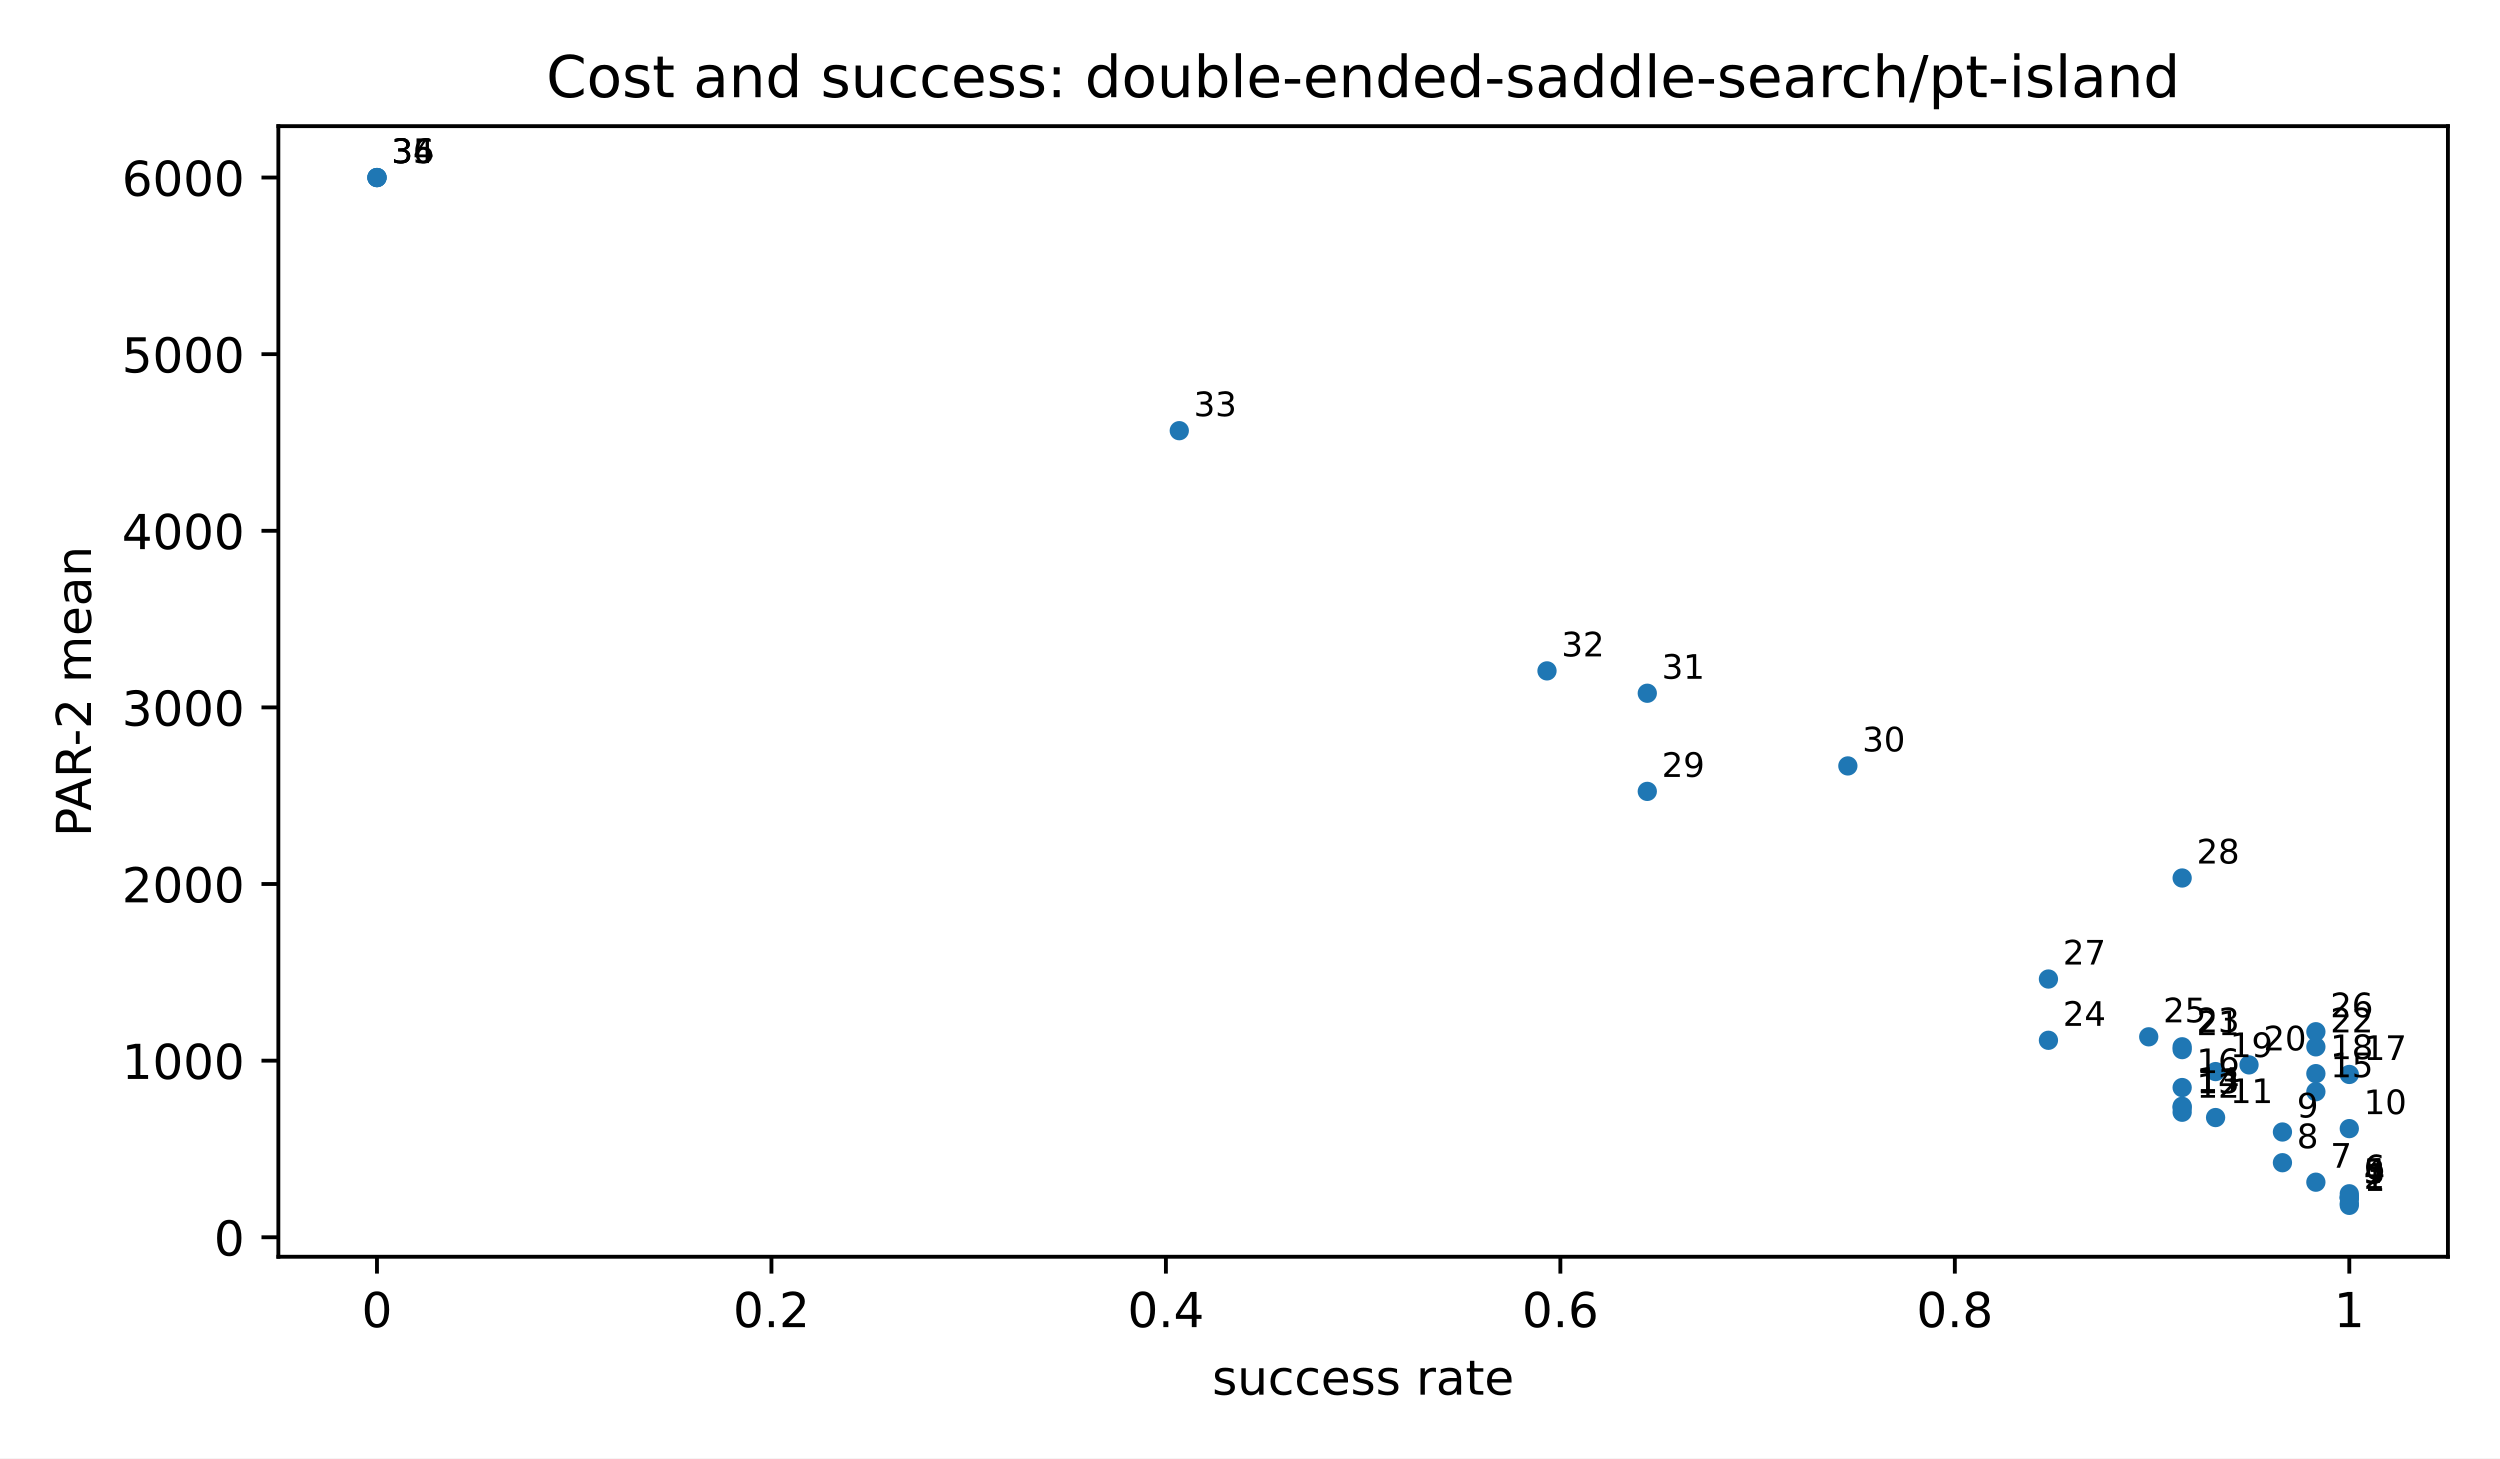
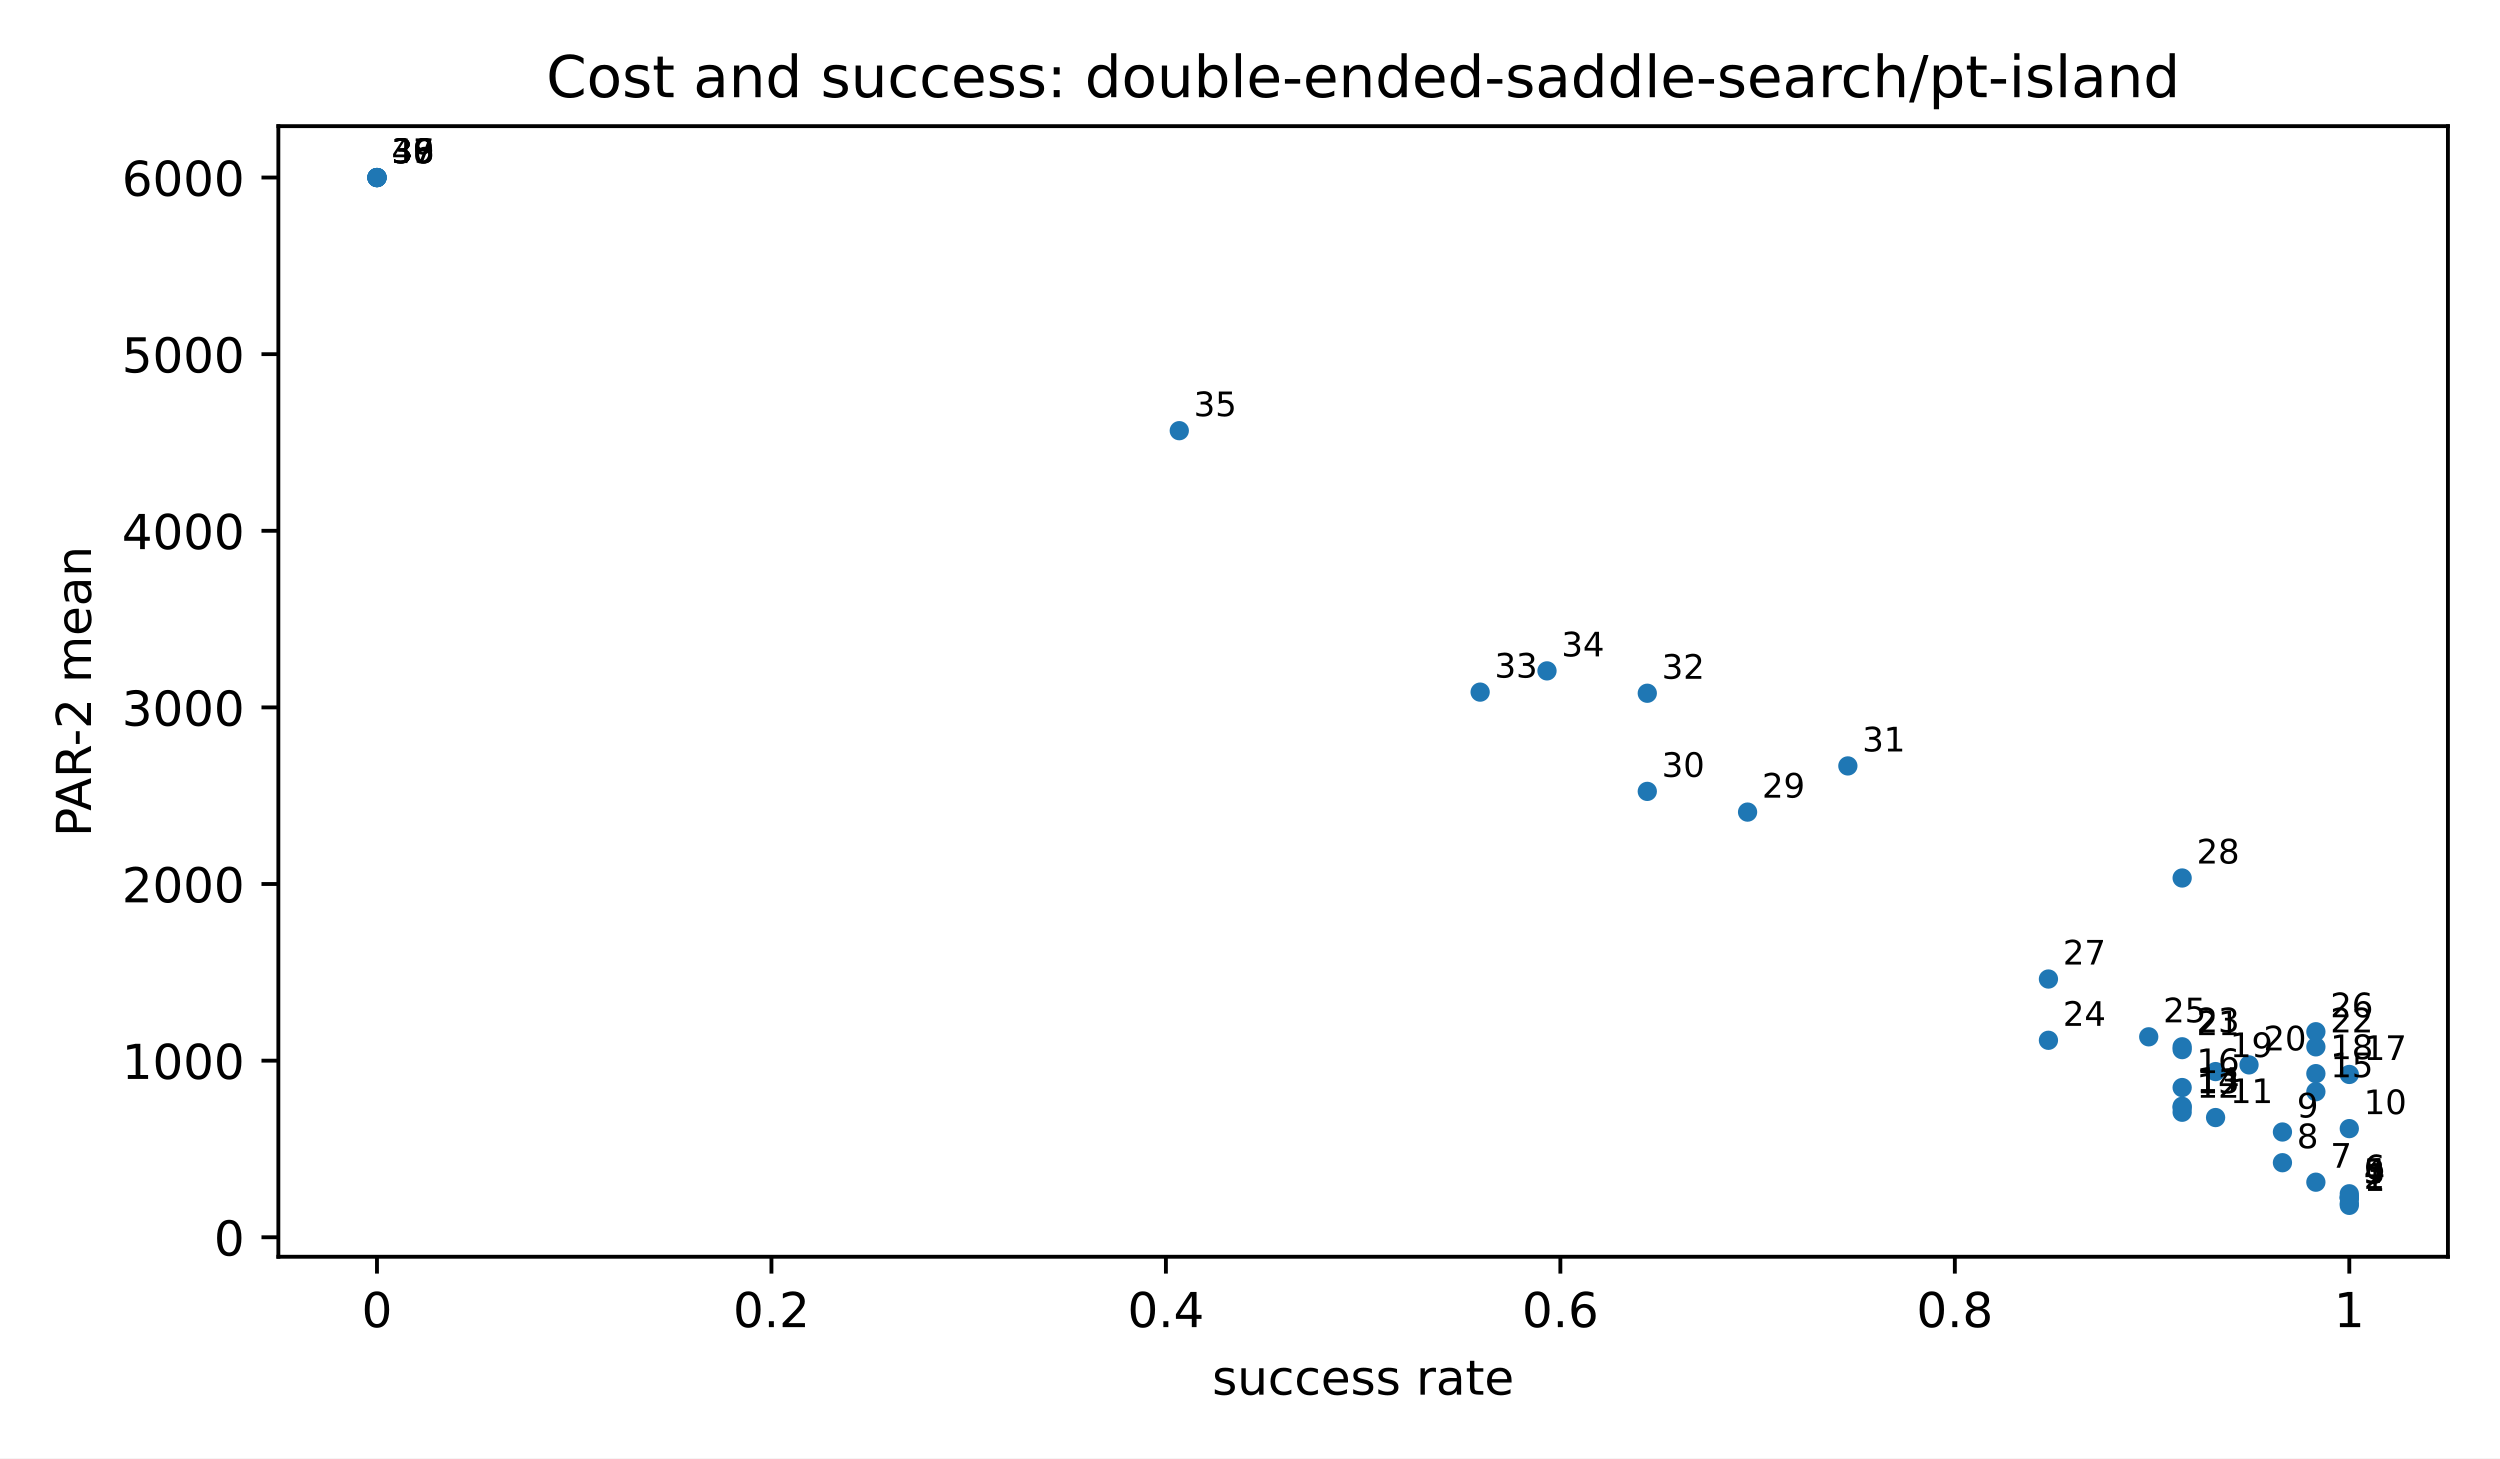
<svg xmlns="http://www.w3.org/2000/svg" xmlns:xlink="http://www.w3.org/1999/xlink" width="518.4pt" height="302.4pt" viewBox="0 0 518.4 302.4" version="1.1">
  <defs>
    <style type="text/css">*{stroke-linejoin: round; stroke-linecap: butt}</style>
  </defs>
  <g id="figure_1">
    <g id="patch_1">
      <path d="M 0 302.4  L 518.4 302.4  L 518.4 0  L 0 0  z " style="fill: #ffffff" />
    </g>
    <g id="axes_1">
      <g id="patch_2">
        <path d="M 57.72 260.6  L 507.6 260.6  L 507.6 26.16  L 57.72 26.16  z " style="fill: #ffffff" />
      </g>
      <g id="PathCollection_1">
        <defs>
          <path id="m2d8934182f" d="M 0 2  C 0.53 2 1.039 1.789 1.414 1.414  C 1.789 1.039 2 0.53 2 0  C 2 -0.53 1.789 -1.039 1.414 -1.414  C 1.039 -1.789 0.53 -2 0 -2  C -0.53 -2 -1.039 -1.789 -1.414 -1.414  C -1.789 -1.039 -2 -0.53 -2 0  C -2 0.53 -1.789 1.039 -1.414 1.414  C -1.039 1.789 -0.53 2 0 2  z " />
        </defs>
        <g clip-path="url(#pfbca4baf77)">
          <use xlink:href="#m2d8934182f" x="487.151" y="249.944" style="fill: #1f77b4" />
          <use xlink:href="#m2d8934182f" x="487.151" y="249.526" style="fill: #1f77b4" />
          <use xlink:href="#m2d8934182f" x="487.151" y="248.446" style="fill: #1f77b4" />
          <use xlink:href="#m2d8934182f" x="487.151" y="248.287" style="fill: #1f77b4" />
          <use xlink:href="#m2d8934182f" x="487.151" y="248.287" style="fill: #1f77b4" />
          <use xlink:href="#m2d8934182f" x="487.151" y="247.54" style="fill: #1f77b4" />
          <use xlink:href="#m2d8934182f" x="480.219" y="245.139" style="fill: #1f77b4" />
          <use xlink:href="#m2d8934182f" x="473.287" y="241.099" style="fill: #1f77b4" />
          <use xlink:href="#m2d8934182f" x="473.287" y="234.732" style="fill: #1f77b4" />
          <use xlink:href="#m2d8934182f" x="487.151" y="234.03" style="fill: #1f77b4" />
          <use xlink:href="#m2d8934182f" x="459.423" y="231.735" style="fill: #1f77b4" />
          <use xlink:href="#m2d8934182f" x="452.491" y="230.635" style="fill: #1f77b4" />
          <use xlink:href="#m2d8934182f" x="452.491" y="229.693" style="fill: #1f77b4" />
          <use xlink:href="#m2d8934182f" x="452.491" y="229.404" style="fill: #1f77b4" />
          <use xlink:href="#m2d8934182f" x="480.219" y="226.377" style="fill: #1f77b4" />
          <use xlink:href="#m2d8934182f" x="452.491" y="225.514" style="fill: #1f77b4" />
          <use xlink:href="#m2d8934182f" x="487.151" y="222.798" style="fill: #1f77b4" />
          <use xlink:href="#m2d8934182f" x="480.219" y="222.628" style="fill: #1f77b4" />
          <use xlink:href="#m2d8934182f" x="459.423" y="222.203" style="fill: #1f77b4" />
          <use xlink:href="#m2d8934182f" x="466.355" y="220.815" style="fill: #1f77b4" />
          <use xlink:href="#m2d8934182f" x="452.491" y="217.648" style="fill: #1f77b4" />
          <use xlink:href="#m2d8934182f" x="480.219" y="217.075" style="fill: #1f77b4" />
          <use xlink:href="#m2d8934182f" x="452.491" y="217.063" style="fill: #1f77b4" />
          <use xlink:href="#m2d8934182f" x="424.764" y="215.715" style="fill: #1f77b4" />
          <use xlink:href="#m2d8934182f" x="445.56" y="214.994" style="fill: #1f77b4" />
          <use xlink:href="#m2d8934182f" x="480.219" y="213.938" style="fill: #1f77b4" />
          <use xlink:href="#m2d8934182f" x="424.764" y="203.01" style="fill: #1f77b4" />
          <use xlink:href="#m2d8934182f" x="452.491" y="182.062" style="fill: #1f77b4" />
+           <use xlink:href="#m2d8934182f" x="362.377" y="168.396" style="fill: #1f77b4" />
          <use xlink:href="#m2d8934182f" x="341.581" y="164.102" style="fill: #1f77b4" />
          <use xlink:href="#m2d8934182f" x="383.172" y="158.823" style="fill: #1f77b4" />
          <use xlink:href="#m2d8934182f" x="341.581" y="143.751" style="fill: #1f77b4" />
+           <use xlink:href="#m2d8934182f" x="306.922" y="143.518" style="fill: #1f77b4" />
          <use xlink:href="#m2d8934182f" x="320.785" y="139.115" style="fill: #1f77b4" />
          <use xlink:href="#m2d8934182f" x="244.535" y="89.306" style="fill: #1f77b4" />
+           <use xlink:href="#m2d8934182f" x="78.169" y="36.816" style="fill: #1f77b4" />
+           <use xlink:href="#m2d8934182f" x="78.169" y="36.816" style="fill: #1f77b4" />
          <use xlink:href="#m2d8934182f" x="78.169" y="36.816" style="fill: #1f77b4" />
          <use xlink:href="#m2d8934182f" x="78.169" y="36.816" style="fill: #1f77b4" />
          <use xlink:href="#m2d8934182f" x="78.169" y="36.816" style="fill: #1f77b4" />
        </g>
      </g>
      <g id="matplotlib.axis_1">
        <g id="xtick_1">
          <g id="line2d_1">
            <defs>
              <path id="m8ea4d47d77" d="M 0 0  L 0 3.5  " style="stroke: #000000; stroke-width: 0.8" />
            </defs>
            <g>
              <use xlink:href="#m8ea4d47d77" x="78.169" y="260.6" style="stroke: #000000; stroke-width: 0.8" />
            </g>
          </g>
          <g id="text_1">
            <text style="font-size: 10px; font-family: 'DejaVu Sans', 'Bitstream Vera Sans', 'Computer Modern Sans Serif', 'Lucida Grande', 'Verdana', 'Geneva', 'Lucid', 'Arial', 'Helvetica', 'Avant Garde', sans-serif; text-anchor: middle" x="78.169" y="275.198" transform="rotate(-0 78.16909 275.1977)">0</text>
          </g>
        </g>
        <g id="xtick_2">
          <g id="line2d_2">
            <g>
              <use xlink:href="#m8ea4d47d77" x="159.965" y="260.6" style="stroke: #000000; stroke-width: 0.8" />
            </g>
          </g>
          <g id="text_2">
            <text style="font-size: 10px; font-family: 'DejaVu Sans', 'Bitstream Vera Sans', 'Computer Modern Sans Serif', 'Lucida Grande', 'Verdana', 'Geneva', 'Lucid', 'Arial', 'Helvetica', 'Avant Garde', sans-serif; text-anchor: middle" x="159.965" y="275.198" transform="rotate(-0 159.9655 275.1977)">0.2</text>
          </g>
        </g>
        <g id="xtick_3">
          <g id="line2d_3">
            <g>
              <use xlink:href="#m8ea4d47d77" x="241.762" y="260.6" style="stroke: #000000; stroke-width: 0.8" />
            </g>
          </g>
          <g id="text_3">
            <text style="font-size: 10px; font-family: 'DejaVu Sans', 'Bitstream Vera Sans', 'Computer Modern Sans Serif', 'Lucida Grande', 'Verdana', 'Geneva', 'Lucid', 'Arial', 'Helvetica', 'Avant Garde', sans-serif; text-anchor: middle" x="241.762" y="275.198" transform="rotate(-0 241.7618 275.1977)">0.4</text>
          </g>
        </g>
        <g id="xtick_4">
          <g id="line2d_4">
            <g>
              <use xlink:href="#m8ea4d47d77" x="323.558" y="260.6" style="stroke: #000000; stroke-width: 0.8" />
            </g>
          </g>
          <g id="text_4">
            <text style="font-size: 10px; font-family: 'DejaVu Sans', 'Bitstream Vera Sans', 'Computer Modern Sans Serif', 'Lucida Grande', 'Verdana', 'Geneva', 'Lucid', 'Arial', 'Helvetica', 'Avant Garde', sans-serif; text-anchor: middle" x="323.558" y="275.198" transform="rotate(-0 323.5582 275.1977)">0.6</text>
          </g>
        </g>
        <g id="xtick_5">
          <g id="line2d_5">
            <g>
              <use xlink:href="#m8ea4d47d77" x="405.355" y="260.6" style="stroke: #000000; stroke-width: 0.8" />
            </g>
          </g>
          <g id="text_5">
            <text style="font-size: 10px; font-family: 'DejaVu Sans', 'Bitstream Vera Sans', 'Computer Modern Sans Serif', 'Lucida Grande', 'Verdana', 'Geneva', 'Lucid', 'Arial', 'Helvetica', 'Avant Garde', sans-serif; text-anchor: middle" x="405.355" y="275.198" transform="rotate(-0 405.3545 275.1977)">0.8</text>
          </g>
        </g>
        <g id="xtick_6">
          <g id="line2d_6">
            <g>
              <use xlink:href="#m8ea4d47d77" x="487.151" y="260.6" style="stroke: #000000; stroke-width: 0.8" />
            </g>
          </g>
          <g id="text_6">
            <text style="font-size: 10px; font-family: 'DejaVu Sans', 'Bitstream Vera Sans', 'Computer Modern Sans Serif', 'Lucida Grande', 'Verdana', 'Geneva', 'Lucid', 'Arial', 'Helvetica', 'Avant Garde', sans-serif; text-anchor: middle" x="487.151" y="275.198" transform="rotate(-0 487.1509 275.1977)">1</text>
          </g>
        </g>
        <g id="text_7">
          <text style="font-size: 10px; font-family: 'DejaVu Sans', 'Bitstream Vera Sans', 'Computer Modern Sans Serif', 'Lucida Grande', 'Verdana', 'Geneva', 'Lucid', 'Arial', 'Helvetica', 'Avant Garde', sans-serif; text-anchor: middle" x="282.66" y="289.198" transform="rotate(-0 282.66 289.1977)">success rate</text>
        </g>
      </g>
      <g id="matplotlib.axis_2">
        <g id="ytick_1">
          <g id="line2d_7">
            <defs>
              <path id="md659df78fa" d="M 0 0  L -3.5 0  " style="stroke: #000000; stroke-width: 0.8" />
            </defs>
            <g>
              <use xlink:href="#md659df78fa" x="57.72" y="256.56" style="stroke: #000000; stroke-width: 0.8" />
            </g>
          </g>
          <g id="text_8">
            <text style="font-size: 10px; font-family: 'DejaVu Sans', 'Bitstream Vera Sans', 'Computer Modern Sans Serif', 'Lucida Grande', 'Verdana', 'Geneva', 'Lucid', 'Arial', 'Helvetica', 'Avant Garde', sans-serif; text-anchor: end" x="50.72" y="260.358" transform="rotate(-0 50.72 260.3583)">0</text>
          </g>
        </g>
        <g id="ytick_2">
          <g id="line2d_8">
            <g>
              <use xlink:href="#md659df78fa" x="57.72" y="219.936" style="stroke: #000000; stroke-width: 0.8" />
            </g>
          </g>
          <g id="text_9">
            <text style="font-size: 10px; font-family: 'DejaVu Sans', 'Bitstream Vera Sans', 'Computer Modern Sans Serif', 'Lucida Grande', 'Verdana', 'Geneva', 'Lucid', 'Arial', 'Helvetica', 'Avant Garde', sans-serif; text-anchor: end" x="50.72" y="223.734" transform="rotate(-0 50.72 223.7345)">1000</text>
          </g>
        </g>
        <g id="ytick_3">
          <g id="line2d_9">
            <g>
              <use xlink:href="#md659df78fa" x="57.72" y="183.312" style="stroke: #000000; stroke-width: 0.8" />
            </g>
          </g>
          <g id="text_10">
            <text style="font-size: 10px; font-family: 'DejaVu Sans', 'Bitstream Vera Sans', 'Computer Modern Sans Serif', 'Lucida Grande', 'Verdana', 'Geneva', 'Lucid', 'Arial', 'Helvetica', 'Avant Garde', sans-serif; text-anchor: end" x="50.72" y="187.111" transform="rotate(-0 50.72 187.1106)">2000</text>
          </g>
        </g>
        <g id="ytick_4">
          <g id="line2d_10">
            <g>
              <use xlink:href="#md659df78fa" x="57.72" y="146.688" style="stroke: #000000; stroke-width: 0.8" />
            </g>
          </g>
          <g id="text_11">
            <text style="font-size: 10px; font-family: 'DejaVu Sans', 'Bitstream Vera Sans', 'Computer Modern Sans Serif', 'Lucida Grande', 'Verdana', 'Geneva', 'Lucid', 'Arial', 'Helvetica', 'Avant Garde', sans-serif; text-anchor: end" x="50.72" y="150.487" transform="rotate(-0 50.72 150.4868)">3000</text>
          </g>
        </g>
        <g id="ytick_5">
          <g id="line2d_11">
            <g>
              <use xlink:href="#md659df78fa" x="57.72" y="110.064" style="stroke: #000000; stroke-width: 0.8" />
            </g>
          </g>
          <g id="text_12">
            <text style="font-size: 10px; font-family: 'DejaVu Sans', 'Bitstream Vera Sans', 'Computer Modern Sans Serif', 'Lucida Grande', 'Verdana', 'Geneva', 'Lucid', 'Arial', 'Helvetica', 'Avant Garde', sans-serif; text-anchor: end" x="50.72" y="113.863" transform="rotate(-0 50.72 113.8629)">4000</text>
          </g>
        </g>
        <g id="ytick_6">
          <g id="line2d_12">
            <g>
              <use xlink:href="#md659df78fa" x="57.72" y="73.44" style="stroke: #000000; stroke-width: 0.8" />
            </g>
          </g>
          <g id="text_13">
            <text style="font-size: 10px; font-family: 'DejaVu Sans', 'Bitstream Vera Sans', 'Computer Modern Sans Serif', 'Lucida Grande', 'Verdana', 'Geneva', 'Lucid', 'Arial', 'Helvetica', 'Avant Garde', sans-serif; text-anchor: end" x="50.72" y="77.239" transform="rotate(-0 50.72 77.23905)">5000</text>
          </g>
        </g>
        <g id="ytick_7">
          <g id="line2d_13">
            <g>
              <use xlink:href="#md659df78fa" x="57.72" y="36.816" style="stroke: #000000; stroke-width: 0.8" />
            </g>
          </g>
          <g id="text_14">
            <text style="font-size: 10px; font-family: 'DejaVu Sans', 'Bitstream Vera Sans', 'Computer Modern Sans Serif', 'Lucida Grande', 'Verdana', 'Geneva', 'Lucid', 'Arial', 'Helvetica', 'Avant Garde', sans-serif; text-anchor: end" x="50.72" y="40.615" transform="rotate(-0 50.72 40.61519)">6000</text>
          </g>
        </g>
        <g id="text_15">
          <text style="font-size: 10px; font-family: 'DejaVu Sans', 'Bitstream Vera Sans', 'Computer Modern Sans Serif', 'Lucida Grande', 'Verdana', 'Geneva', 'Lucid', 'Arial', 'Helvetica', 'Avant Garde', sans-serif; text-anchor: middle" x="18.868" y="143.38" transform="rotate(-90 18.86766 143.38)">PAR-2 mean</text>
        </g>
      </g>
      <g id="patch_3">
        <path d="M 57.72 260.6  L 57.72 26.16  " style="fill: none; stroke: #000000; stroke-width: 0.8; stroke-linejoin: miter; stroke-linecap: square" />
      </g>
      <g id="patch_4">
        <path d="M 507.6 260.6  L 507.6 26.16  " style="fill: none; stroke: #000000; stroke-width: 0.8; stroke-linejoin: miter; stroke-linecap: square" />
      </g>
      <g id="patch_5">
        <path d="M 57.72 260.6  L 507.6 260.6  " style="fill: none; stroke: #000000; stroke-width: 0.8; stroke-linejoin: miter; stroke-linecap: square" />
      </g>
      <g id="patch_6">
        <path d="M 57.72 26.16  L 507.6 26.16  " style="fill: none; stroke: #000000; stroke-width: 0.8; stroke-linejoin: miter; stroke-linecap: square" />
      </g>
      <g id="text_16">
        <text style="font-size: 7px; font-family: 'DejaVu Sans', 'Bitstream Vera Sans', 'Computer Modern Sans Serif', 'Lucida Grande', 'Verdana', 'Geneva', 'Lucid', 'Arial', 'Helvetica', 'Avant Garde', sans-serif; text-anchor: start" x="490.151" y="246.944" transform="rotate(-0 490.1509 246.9436)">1</text>
      </g>
      <g id="text_17">
        <text style="font-size: 7px; font-family: 'DejaVu Sans', 'Bitstream Vera Sans', 'Computer Modern Sans Serif', 'Lucida Grande', 'Verdana', 'Geneva', 'Lucid', 'Arial', 'Helvetica', 'Avant Garde', sans-serif; text-anchor: start" x="490.151" y="246.526" transform="rotate(-0 490.1509 246.5259)">2</text>
      </g>
      <g id="text_18">
        <text style="font-size: 7px; font-family: 'DejaVu Sans', 'Bitstream Vera Sans', 'Computer Modern Sans Serif', 'Lucida Grande', 'Verdana', 'Geneva', 'Lucid', 'Arial', 'Helvetica', 'Avant Garde', sans-serif; text-anchor: start" x="490.151" y="245.446" transform="rotate(-0 490.1509 245.4464)">3</text>
      </g>
      <g id="text_19">
        <text style="font-size: 7px; font-family: 'DejaVu Sans', 'Bitstream Vera Sans', 'Computer Modern Sans Serif', 'Lucida Grande', 'Verdana', 'Geneva', 'Lucid', 'Arial', 'Helvetica', 'Avant Garde', sans-serif; text-anchor: start" x="490.151" y="245.287" transform="rotate(-0 490.1509 245.2869)">4</text>
      </g>
      <g id="text_20">
        <text style="font-size: 7px; font-family: 'DejaVu Sans', 'Bitstream Vera Sans', 'Computer Modern Sans Serif', 'Lucida Grande', 'Verdana', 'Geneva', 'Lucid', 'Arial', 'Helvetica', 'Avant Garde', sans-serif; text-anchor: start" x="490.151" y="245.287" transform="rotate(-0 490.1509 245.2869)">5</text>
      </g>
      <g id="text_21">
        <text style="font-size: 7px; font-family: 'DejaVu Sans', 'Bitstream Vera Sans', 'Computer Modern Sans Serif', 'Lucida Grande', 'Verdana', 'Geneva', 'Lucid', 'Arial', 'Helvetica', 'Avant Garde', sans-serif; text-anchor: start" x="490.151" y="244.54" transform="rotate(-0 490.1509 244.5401)">6</text>
      </g>
      <g id="text_22">
        <text style="font-size: 7px; font-family: 'DejaVu Sans', 'Bitstream Vera Sans', 'Computer Modern Sans Serif', 'Lucida Grande', 'Verdana', 'Geneva', 'Lucid', 'Arial', 'Helvetica', 'Avant Garde', sans-serif; text-anchor: start" x="483.219" y="242.139" transform="rotate(-0 483.219 242.1391)">7</text>
      </g>
      <g id="text_23">
        <text style="font-size: 7px; font-family: 'DejaVu Sans', 'Bitstream Vera Sans', 'Computer Modern Sans Serif', 'Lucida Grande', 'Verdana', 'Geneva', 'Lucid', 'Arial', 'Helvetica', 'Avant Garde', sans-serif; text-anchor: start" x="476.287" y="238.099" transform="rotate(-0 476.2871 238.0993)">8</text>
      </g>
      <g id="text_24">
        <text style="font-size: 7px; font-family: 'DejaVu Sans', 'Bitstream Vera Sans', 'Computer Modern Sans Serif', 'Lucida Grande', 'Verdana', 'Geneva', 'Lucid', 'Arial', 'Helvetica', 'Avant Garde', sans-serif; text-anchor: start" x="476.287" y="231.732" transform="rotate(-0 476.2871 231.7323)">9</text>
      </g>
      <g id="text_25">
        <text style="font-size: 7px; font-family: 'DejaVu Sans', 'Bitstream Vera Sans', 'Computer Modern Sans Serif', 'Lucida Grande', 'Verdana', 'Geneva', 'Lucid', 'Arial', 'Helvetica', 'Avant Garde', sans-serif; text-anchor: start" x="490.151" y="231.03" transform="rotate(-0 490.1509 231.0303)">10</text>
      </g>
      <g id="text_26">
        <text style="font-size: 7px; font-family: 'DejaVu Sans', 'Bitstream Vera Sans', 'Computer Modern Sans Serif', 'Lucida Grande', 'Verdana', 'Geneva', 'Lucid', 'Arial', 'Helvetica', 'Avant Garde', sans-serif; text-anchor: start" x="462.423" y="228.735" transform="rotate(-0 462.4233 228.7347)">11</text>
      </g>
      <g id="text_27">
        <text style="font-size: 7px; font-family: 'DejaVu Sans', 'Bitstream Vera Sans', 'Computer Modern Sans Serif', 'Lucida Grande', 'Verdana', 'Geneva', 'Lucid', 'Arial', 'Helvetica', 'Avant Garde', sans-serif; text-anchor: start" x="455.491" y="227.635" transform="rotate(-0 455.4914 227.6354)">12</text>
      </g>
      <g id="text_28">
        <text style="font-size: 7px; font-family: 'DejaVu Sans', 'Bitstream Vera Sans', 'Computer Modern Sans Serif', 'Lucida Grande', 'Verdana', 'Geneva', 'Lucid', 'Arial', 'Helvetica', 'Avant Garde', sans-serif; text-anchor: start" x="455.491" y="226.693" transform="rotate(-0 455.4914 226.6931)">13</text>
      </g>
      <g id="text_29">
        <text style="font-size: 7px; font-family: 'DejaVu Sans', 'Bitstream Vera Sans', 'Computer Modern Sans Serif', 'Lucida Grande', 'Verdana', 'Geneva', 'Lucid', 'Arial', 'Helvetica', 'Avant Garde', sans-serif; text-anchor: start" x="455.491" y="226.404" transform="rotate(-0 455.4914 226.4045)">14</text>
      </g>
      <g id="text_30">
        <text style="font-size: 7px; font-family: 'DejaVu Sans', 'Bitstream Vera Sans', 'Computer Modern Sans Serif', 'Lucida Grande', 'Verdana', 'Geneva', 'Lucid', 'Arial', 'Helvetica', 'Avant Garde', sans-serif; text-anchor: start" x="483.219" y="223.377" transform="rotate(-0 483.219 223.3771)">15</text>
      </g>
      <g id="text_31">
        <text style="font-size: 7px; font-family: 'DejaVu Sans', 'Bitstream Vera Sans', 'Computer Modern Sans Serif', 'Lucida Grande', 'Verdana', 'Geneva', 'Lucid', 'Arial', 'Helvetica', 'Avant Garde', sans-serif; text-anchor: start" x="455.491" y="222.514" transform="rotate(-0 455.4914 222.5143)">16</text>
      </g>
      <g id="text_32">
        <text style="font-size: 7px; font-family: 'DejaVu Sans', 'Bitstream Vera Sans', 'Computer Modern Sans Serif', 'Lucida Grande', 'Verdana', 'Geneva', 'Lucid', 'Arial', 'Helvetica', 'Avant Garde', sans-serif; text-anchor: start" x="490.151" y="219.798" transform="rotate(-0 490.1509 219.7979)">17</text>
      </g>
      <g id="text_33">
        <text style="font-size: 7px; font-family: 'DejaVu Sans', 'Bitstream Vera Sans', 'Computer Modern Sans Serif', 'Lucida Grande', 'Verdana', 'Geneva', 'Lucid', 'Arial', 'Helvetica', 'Avant Garde', sans-serif; text-anchor: start" x="483.219" y="219.628" transform="rotate(-0 483.219 219.6284)">18</text>
      </g>
      <g id="text_34">
        <text style="font-size: 7px; font-family: 'DejaVu Sans', 'Bitstream Vera Sans', 'Computer Modern Sans Serif', 'Lucida Grande', 'Verdana', 'Geneva', 'Lucid', 'Arial', 'Helvetica', 'Avant Garde', sans-serif; text-anchor: start" x="462.423" y="219.203" transform="rotate(-0 462.4233 219.2026)">19</text>
      </g>
      <g id="text_35">
        <text style="font-size: 7px; font-family: 'DejaVu Sans', 'Bitstream Vera Sans', 'Computer Modern Sans Serif', 'Lucida Grande', 'Verdana', 'Geneva', 'Lucid', 'Arial', 'Helvetica', 'Avant Garde', sans-serif; text-anchor: start" x="469.355" y="217.815" transform="rotate(-0 469.3552 217.8153)">20</text>
      </g>
      <g id="text_36">
        <text style="font-size: 7px; font-family: 'DejaVu Sans', 'Bitstream Vera Sans', 'Computer Modern Sans Serif', 'Lucida Grande', 'Verdana', 'Geneva', 'Lucid', 'Arial', 'Helvetica', 'Avant Garde', sans-serif; text-anchor: start" x="455.491" y="214.648" transform="rotate(-0 455.4914 214.6482)">21</text>
      </g>
      <g id="text_37">
        <text style="font-size: 7px; font-family: 'DejaVu Sans', 'Bitstream Vera Sans', 'Computer Modern Sans Serif', 'Lucida Grande', 'Verdana', 'Geneva', 'Lucid', 'Arial', 'Helvetica', 'Avant Garde', sans-serif; text-anchor: start" x="483.219" y="214.075" transform="rotate(-0 483.219 214.0747)">22</text>
      </g>
      <g id="text_38">
        <text style="font-size: 7px; font-family: 'DejaVu Sans', 'Bitstream Vera Sans', 'Computer Modern Sans Serif', 'Lucida Grande', 'Verdana', 'Geneva', 'Lucid', 'Arial', 'Helvetica', 'Avant Garde', sans-serif; text-anchor: start" x="455.491" y="214.063" transform="rotate(-0 455.4914 214.0635)">23</text>
      </g>
      <g id="text_39">
        <text style="font-size: 7px; font-family: 'DejaVu Sans', 'Bitstream Vera Sans', 'Computer Modern Sans Serif', 'Lucida Grande', 'Verdana', 'Geneva', 'Lucid', 'Arial', 'Helvetica', 'Avant Garde', sans-serif; text-anchor: start" x="427.764" y="212.715" transform="rotate(-0 427.7639 212.7146)">24</text>
      </g>
      <g id="text_40">
        <text style="font-size: 7px; font-family: 'DejaVu Sans', 'Bitstream Vera Sans', 'Computer Modern Sans Serif', 'Lucida Grande', 'Verdana', 'Geneva', 'Lucid', 'Arial', 'Helvetica', 'Avant Garde', sans-serif; text-anchor: start" x="448.56" y="211.994" transform="rotate(-0 448.5595 211.9939)">25</text>
      </g>
      <g id="text_41">
        <text style="font-size: 7px; font-family: 'DejaVu Sans', 'Bitstream Vera Sans', 'Computer Modern Sans Serif', 'Lucida Grande', 'Verdana', 'Geneva', 'Lucid', 'Arial', 'Helvetica', 'Avant Garde', sans-serif; text-anchor: start" x="483.219" y="210.938" transform="rotate(-0 483.219 210.938)">26</text>
      </g>
      <g id="text_42">
        <text style="font-size: 7px; font-family: 'DejaVu Sans', 'Bitstream Vera Sans', 'Computer Modern Sans Serif', 'Lucida Grande', 'Verdana', 'Geneva', 'Lucid', 'Arial', 'Helvetica', 'Avant Garde', sans-serif; text-anchor: start" x="427.764" y="200.01" transform="rotate(-0 427.7639 200.0105)">27</text>
      </g>
      <g id="text_43">
        <text style="font-size: 7px; font-family: 'DejaVu Sans', 'Bitstream Vera Sans', 'Computer Modern Sans Serif', 'Lucida Grande', 'Verdana', 'Geneva', 'Lucid', 'Arial', 'Helvetica', 'Avant Garde', sans-serif; text-anchor: start" x="455.491" y="179.062" transform="rotate(-0 455.4914 179.0622)">28</text>
      </g>
      <g id="text_44">
-         <text style="font-size: 7px; font-family: 'DejaVu Sans', 'Bitstream Vera Sans', 'Computer Modern Sans Serif', 'Lucida Grande', 'Verdana', 'Geneva', 'Lucid', 'Arial', 'Helvetica', 'Avant Garde', sans-serif; text-anchor: start" x="344.581" y="161.102" transform="rotate(-0 344.5811 161.1017)">29</text>
+         <text style="font-size: 7px; font-family: 'DejaVu Sans', 'Bitstream Vera Sans', 'Computer Modern Sans Serif', 'Lucida Grande', 'Verdana', 'Geneva', 'Lucid', 'Arial', 'Helvetica', 'Avant Garde', sans-serif; text-anchor: start" x="365.377" y="165.396" transform="rotate(-0 365.3768 165.396)">29</text>
      </g>
      <g id="text_45">
-         <text style="font-size: 7px; font-family: 'DejaVu Sans', 'Bitstream Vera Sans', 'Computer Modern Sans Serif', 'Lucida Grande', 'Verdana', 'Geneva', 'Lucid', 'Arial', 'Helvetica', 'Avant Garde', sans-serif; text-anchor: start" x="386.172" y="155.823" transform="rotate(-0 386.1725 155.8235)">30</text>
+         <text style="font-size: 7px; font-family: 'DejaVu Sans', 'Bitstream Vera Sans', 'Computer Modern Sans Serif', 'Lucida Grande', 'Verdana', 'Geneva', 'Lucid', 'Arial', 'Helvetica', 'Avant Garde', sans-serif; text-anchor: start" x="344.581" y="161.102" transform="rotate(-0 344.5811 161.1017)">30</text>
      </g>
      <g id="text_46">
-         <text style="font-size: 7px; font-family: 'DejaVu Sans', 'Bitstream Vera Sans', 'Computer Modern Sans Serif', 'Lucida Grande', 'Verdana', 'Geneva', 'Lucid', 'Arial', 'Helvetica', 'Avant Garde', sans-serif; text-anchor: start" x="344.581" y="140.751" transform="rotate(-0 344.5811 140.7512)">31</text>
+         <text style="font-size: 7px; font-family: 'DejaVu Sans', 'Bitstream Vera Sans', 'Computer Modern Sans Serif', 'Lucida Grande', 'Verdana', 'Geneva', 'Lucid', 'Arial', 'Helvetica', 'Avant Garde', sans-serif; text-anchor: start" x="386.172" y="155.823" transform="rotate(-0 386.1725 155.8235)">31</text>
      </g>
      <g id="text_47">
-         <text style="font-size: 7px; font-family: 'DejaVu Sans', 'Bitstream Vera Sans', 'Computer Modern Sans Serif', 'Lucida Grande', 'Verdana', 'Geneva', 'Lucid', 'Arial', 'Helvetica', 'Avant Garde', sans-serif; text-anchor: start" x="323.785" y="136.115" transform="rotate(-0 323.7854 136.1155)">32</text>
+         <text style="font-size: 7px; font-family: 'DejaVu Sans', 'Bitstream Vera Sans', 'Computer Modern Sans Serif', 'Lucida Grande', 'Verdana', 'Geneva', 'Lucid', 'Arial', 'Helvetica', 'Avant Garde', sans-serif; text-anchor: start" x="344.581" y="140.751" transform="rotate(-0 344.5811 140.7512)">32</text>
      </g>
      <g id="text_48">
-         <text style="font-size: 7px; font-family: 'DejaVu Sans', 'Bitstream Vera Sans', 'Computer Modern Sans Serif', 'Lucida Grande', 'Verdana', 'Geneva', 'Lucid', 'Arial', 'Helvetica', 'Avant Garde', sans-serif; text-anchor: start" x="247.535" y="86.306" transform="rotate(-0 247.5346 86.30642)">33</text>
+         <text style="font-size: 7px; font-family: 'DejaVu Sans', 'Bitstream Vera Sans', 'Computer Modern Sans Serif', 'Lucida Grande', 'Verdana', 'Geneva', 'Lucid', 'Arial', 'Helvetica', 'Avant Garde', sans-serif; text-anchor: start" x="309.922" y="140.518" transform="rotate(-0 309.9216 140.5184)">33</text>
      </g>
      <g id="text_49">
-         <text style="font-size: 7px; font-family: 'DejaVu Sans', 'Bitstream Vera Sans', 'Computer Modern Sans Serif', 'Lucida Grande', 'Verdana', 'Geneva', 'Lucid', 'Arial', 'Helvetica', 'Avant Garde', sans-serif; text-anchor: start" x="81.169" y="33.816" transform="rotate(-0 81.16909 33.81636)">34</text>
+         <text style="font-size: 7px; font-family: 'DejaVu Sans', 'Bitstream Vera Sans', 'Computer Modern Sans Serif', 'Lucida Grande', 'Verdana', 'Geneva', 'Lucid', 'Arial', 'Helvetica', 'Avant Garde', sans-serif; text-anchor: start" x="323.785" y="136.115" transform="rotate(-0 323.7854 136.1155)">34</text>
      </g>
      <g id="text_50">
-         <text style="font-size: 7px; font-family: 'DejaVu Sans', 'Bitstream Vera Sans', 'Computer Modern Sans Serif', 'Lucida Grande', 'Verdana', 'Geneva', 'Lucid', 'Arial', 'Helvetica', 'Avant Garde', sans-serif; text-anchor: start" x="81.169" y="33.816" transform="rotate(-0 81.16909 33.81636)">35</text>
+         <text style="font-size: 7px; font-family: 'DejaVu Sans', 'Bitstream Vera Sans', 'Computer Modern Sans Serif', 'Lucida Grande', 'Verdana', 'Geneva', 'Lucid', 'Arial', 'Helvetica', 'Avant Garde', sans-serif; text-anchor: start" x="247.535" y="86.306" transform="rotate(-0 247.5346 86.30642)">35</text>
      </g>
      <g id="text_51">
        <text style="font-size: 7px; font-family: 'DejaVu Sans', 'Bitstream Vera Sans', 'Computer Modern Sans Serif', 'Lucida Grande', 'Verdana', 'Geneva', 'Lucid', 'Arial', 'Helvetica', 'Avant Garde', sans-serif; text-anchor: start" x="81.169" y="33.816" transform="rotate(-0 81.16909 33.81636)">36</text>
      </g>
      <g id="text_52">
+         <text style="font-size: 7px; font-family: 'DejaVu Sans', 'Bitstream Vera Sans', 'Computer Modern Sans Serif', 'Lucida Grande', 'Verdana', 'Geneva', 'Lucid', 'Arial', 'Helvetica', 'Avant Garde', sans-serif; text-anchor: start" x="81.169" y="33.816" transform="rotate(-0 81.16909 33.81636)">37</text>
+       </g>
+       <g id="text_53">
+         <text style="font-size: 7px; font-family: 'DejaVu Sans', 'Bitstream Vera Sans', 'Computer Modern Sans Serif', 'Lucida Grande', 'Verdana', 'Geneva', 'Lucid', 'Arial', 'Helvetica', 'Avant Garde', sans-serif; text-anchor: start" x="81.169" y="33.816" transform="rotate(-0 81.16909 33.81636)">38</text>
+       </g>
+       <g id="text_54">
+         <text style="font-size: 7px; font-family: 'DejaVu Sans', 'Bitstream Vera Sans', 'Computer Modern Sans Serif', 'Lucida Grande', 'Verdana', 'Geneva', 'Lucid', 'Arial', 'Helvetica', 'Avant Garde', sans-serif; text-anchor: start" x="81.169" y="33.816" transform="rotate(-0 81.16909 33.81636)">39</text>
+       </g>
+       <g id="text_55">
+         <text style="font-size: 7px; font-family: 'DejaVu Sans', 'Bitstream Vera Sans', 'Computer Modern Sans Serif', 'Lucida Grande', 'Verdana', 'Geneva', 'Lucid', 'Arial', 'Helvetica', 'Avant Garde', sans-serif; text-anchor: start" x="81.169" y="33.816" transform="rotate(-0 81.16909 33.81636)">40</text>
+       </g>
+       <g id="text_56">
        <text style="font-size: 12px; font-family: 'DejaVu Sans', 'Bitstream Vera Sans', 'Computer Modern Sans Serif', 'Lucida Grande', 'Verdana', 'Geneva', 'Lucid', 'Arial', 'Helvetica', 'Avant Garde', sans-serif; text-anchor: middle" x="282.66" y="20.16" transform="rotate(-0 282.66 20.16)">Cost and success: double-ended-saddle-search/pt-island</text>
      </g>
    </g>
  </g>
  <defs>
    <clipPath id="pfbca4baf77">
      <rect x="57.72" y="26.16" width="449.88" height="234.44" />
    </clipPath>
  </defs>
</svg>
